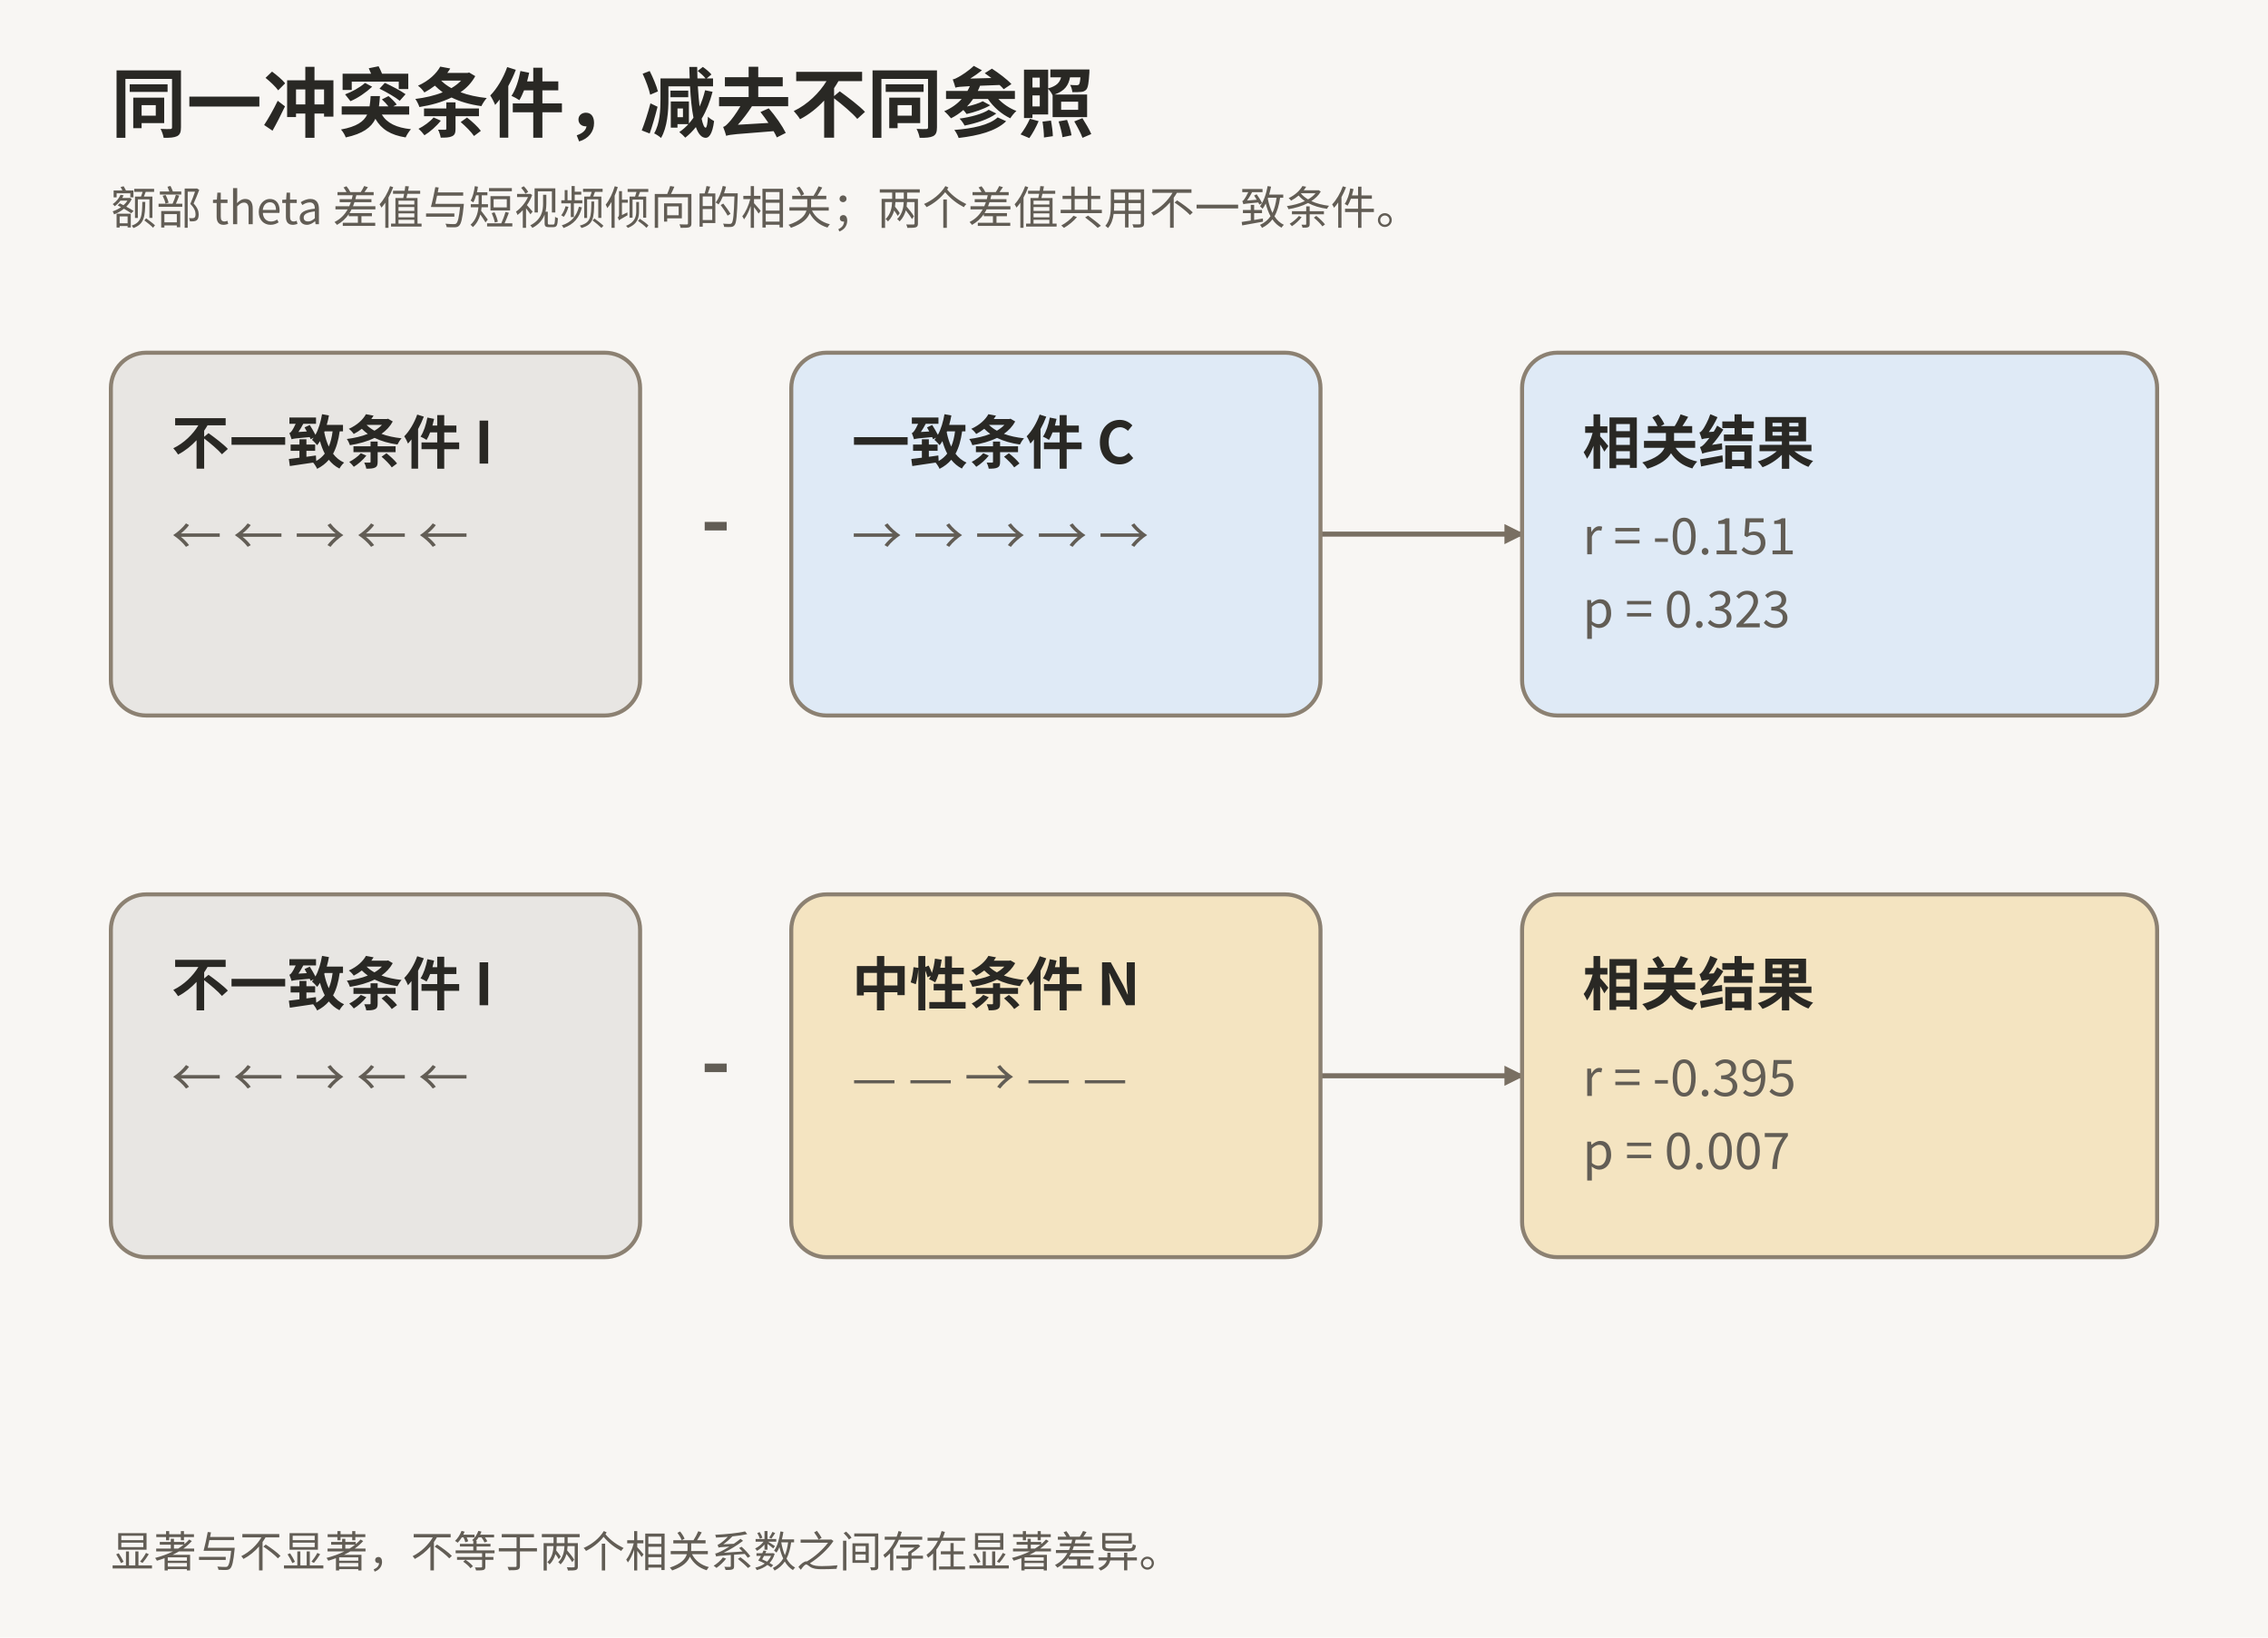
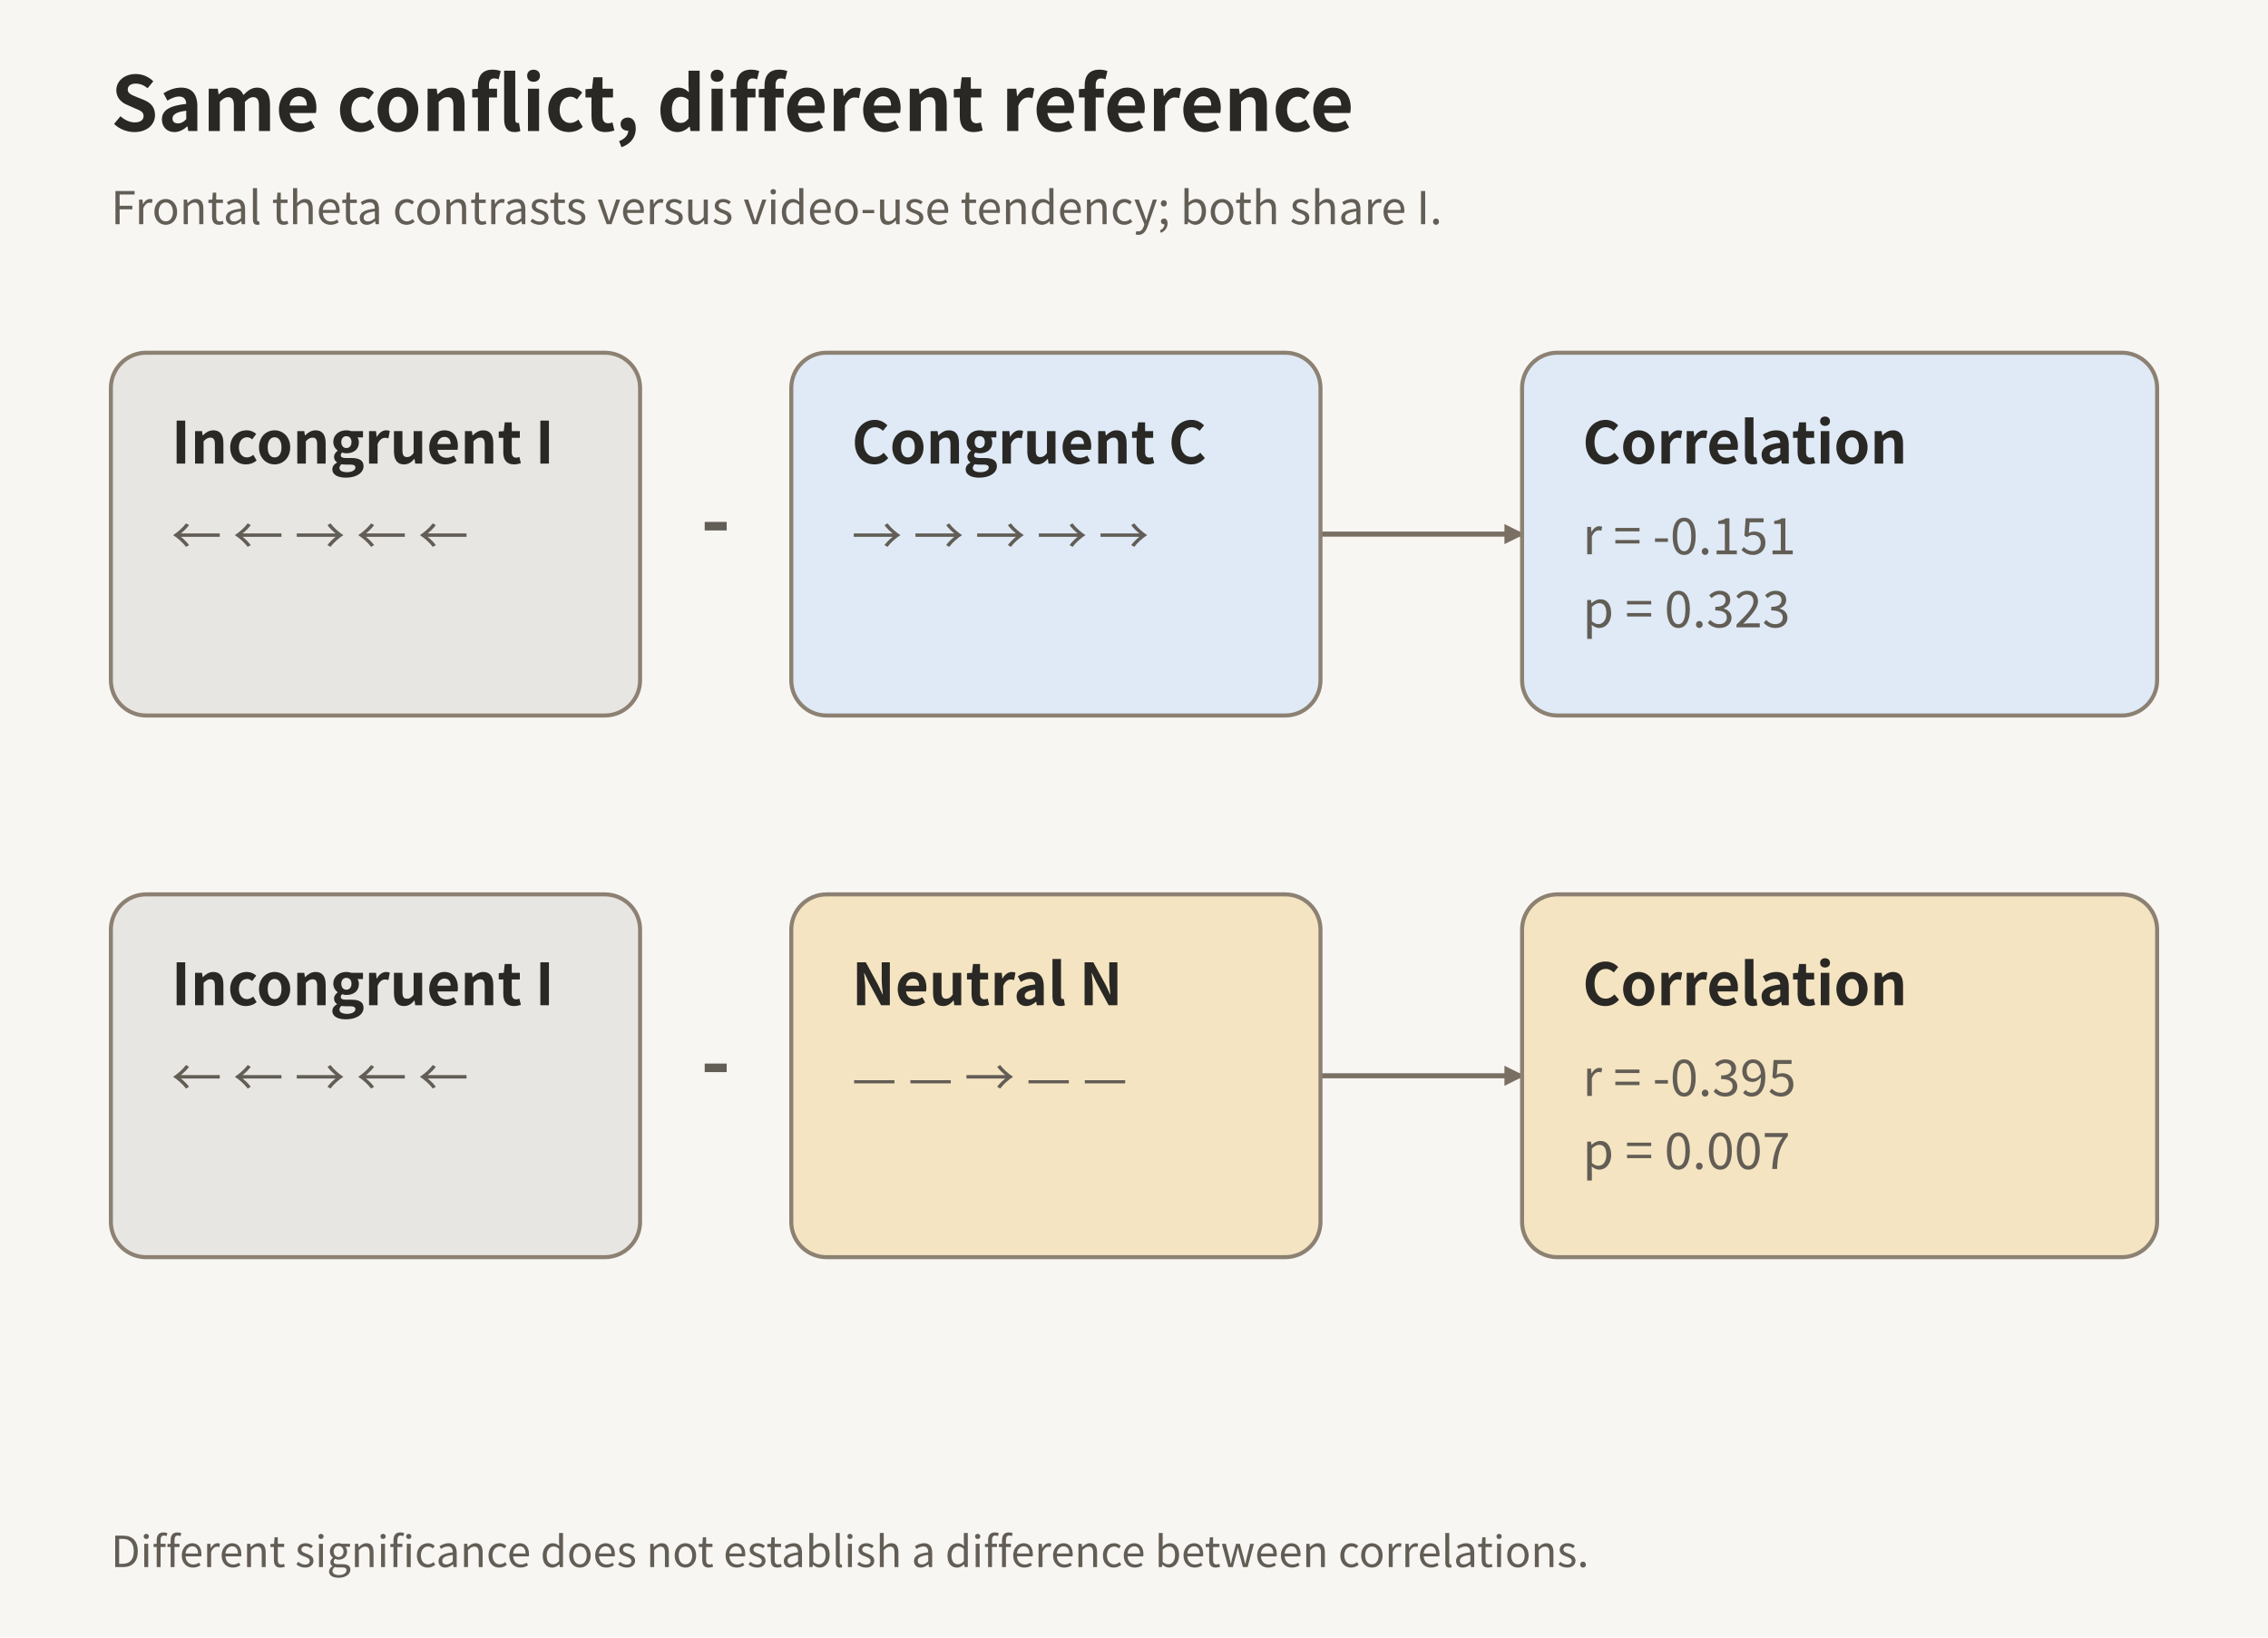
<svg xmlns="http://www.w3.org/2000/svg" width="900" height="650" viewBox="0 0 900 650" role="img" aria-labelledby="title desc" data-generator="fireworks-tech-graph" data-quality-profile="showcase" data-style="6">
  <style>text{font-family:"Hiragino Sans GB","PingFang SC","Noto Sans CJK SC","Microsoft YaHei",Arial,sans-serif}</style>
  <defs>
    <marker id="arrow" markerWidth="8" markerHeight="8" refX="7" refY="4" orient="auto" markerUnits="userSpaceOnUse">
      <path d="M0 0L8 4L0 8Z" fill="#796f62" />
    </marker>
  </defs>
  <rect data-graph-role="background" width="900" height="650" fill="#f8f6f3" />
-   <text x="44" y="52" font-size="30" fill="#292824" font-weight="600" text-anchor="start">同一冲突条件，减去不同参照</text>
+   <text x="44" y="52" font-size="30" fill="#292824" font-weight="600" text-anchor="start">Same conflict, different reference</text>
  <path id="result0" data-graph-role="edge" data-edge-id="result0" data-source="b0" data-target="r0" d="M 524 212.0 L 604 212.0" fill="none" stroke="#796f62" stroke-width="2" marker-end="url(#arrow)" />
  <path id="result1" data-graph-role="edge" data-edge-id="result1" data-source="b1" data-target="r1" d="M 524 427.0 L 604 427.0" fill="none" stroke="#796f62" stroke-width="2" marker-end="url(#arrow)" />
-   <text x="44" y="89" font-size="18" fill="#625d55" font-weight="400" text-anchor="start">额部 theta 差值与短视频倾向的相关；两个差值共用不一致条件。</text>
+   <text x="44" y="89" font-size="18" fill="#625d55" font-weight="400" text-anchor="start">Frontal theta contrasts versus video-use tendency; both share I.</text>
  <g id="i0" data-graph-role="node" data-node-id="i0" data-graph-bounds="44,140,254,284">
    <rect x="44" y="140" width="210" height="144" rx="14" fill="#e8e6e3" stroke="#8c8172" stroke-width="1.6" />
-     <text x="68" y="184" font-size="23" fill="#292824" font-weight="600" text-anchor="start">不一致条件 I</text>
+     <text x="68" y="184" font-size="23" fill="#292824" font-weight="600" text-anchor="start">Incongruent I</text>
    <text x="68" y="220" font-size="20" fill="#625d55" font-weight="400" text-anchor="start">← ← → ← ←</text>
  </g>
  <text x="284" y="218" font-size="32" fill="#625d55" font-weight="600" text-anchor="middle">-</text>
  <g id="b0" data-graph-role="node" data-node-id="b0" data-graph-bounds="314,140,524,284">
    <rect x="314" y="140" width="210" height="144" rx="14" fill="#dfeaf6" stroke="#8c8172" stroke-width="1.6" />
-     <text x="338" y="184" font-size="23" fill="#292824" font-weight="600" text-anchor="start">一致条件 C</text>
+     <text x="338" y="184" font-size="23" fill="#292824" font-weight="600" text-anchor="start">Congruent C</text>
    <text x="338" y="220" font-size="20" fill="#625d55" font-weight="400" text-anchor="start">→ → → → →</text>
  </g>
  <g id="r0" data-graph-role="node" data-node-id="r0" data-graph-bounds="604,140,856,284">
    <rect x="604" y="140" width="252" height="144" rx="14" fill="#dfeaf6" stroke="#8c8172" stroke-width="1.6" />
-     <text x="628" y="184" font-size="23" fill="#292824" font-weight="600" text-anchor="start">相关结果</text>
+     <text x="628" y="184" font-size="23" fill="#292824" font-weight="600" text-anchor="start">Correlation</text>
    <text x="628" y="220" font-size="20" fill="#625d55" font-weight="400" text-anchor="start">r = -0.151</text>
    <text x="628" y="249" font-size="20" fill="#625d55" font-weight="400" text-anchor="start">p = 0.323</text>
  </g>
  <g id="i1" data-graph-role="node" data-node-id="i1" data-graph-bounds="44,355,254,499">
    <rect x="44" y="355" width="210" height="144" rx="14" fill="#e8e6e3" stroke="#8c8172" stroke-width="1.6" />
-     <text x="68" y="399" font-size="23" fill="#292824" font-weight="600" text-anchor="start">不一致条件 I</text>
+     <text x="68" y="399" font-size="23" fill="#292824" font-weight="600" text-anchor="start">Incongruent I</text>
    <text x="68" y="435" font-size="20" fill="#625d55" font-weight="400" text-anchor="start">← ← → ← ←</text>
  </g>
  <text x="284" y="433" font-size="32" fill="#625d55" font-weight="600" text-anchor="middle">-</text>
  <g id="b1" data-graph-role="node" data-node-id="b1" data-graph-bounds="314,355,524,499">
    <rect x="314" y="355" width="210" height="144" rx="14" fill="#f4e4c1" stroke="#8c8172" stroke-width="1.6" />
-     <text x="338" y="399" font-size="23" fill="#292824" font-weight="600" text-anchor="start">中性条件 N</text>
+     <text x="338" y="399" font-size="23" fill="#292824" font-weight="600" text-anchor="start">Neutral N</text>
    <text x="338" y="435" font-size="20" fill="#625d55" font-weight="400" text-anchor="start">— — → — —</text>
  </g>
  <g id="r1" data-graph-role="node" data-node-id="r1" data-graph-bounds="604,355,856,499">
    <rect x="604" y="355" width="252" height="144" rx="14" fill="#f4e4c1" stroke="#8c8172" stroke-width="1.6" />
-     <text x="628" y="399" font-size="23" fill="#292824" font-weight="600" text-anchor="start">相关结果</text>
+     <text x="628" y="399" font-size="23" fill="#292824" font-weight="600" text-anchor="start">Correlation</text>
    <text x="628" y="435" font-size="20" fill="#625d55" font-weight="400" text-anchor="start">r = -0.395</text>
    <text x="628" y="464" font-size="20" fill="#625d55" font-weight="400" text-anchor="start">p = 0.007</text>
  </g>
-   <text x="44" y="622" font-size="17" fill="#625d55" font-weight="400" text-anchor="start">显著与不显著，不等于两个相关系数之间存在显著差异。</text>
+   <text x="44" y="622" font-size="17" fill="#625d55" font-weight="400" text-anchor="start">Different significance does not establish a difference between correlations.</text>
</svg>
